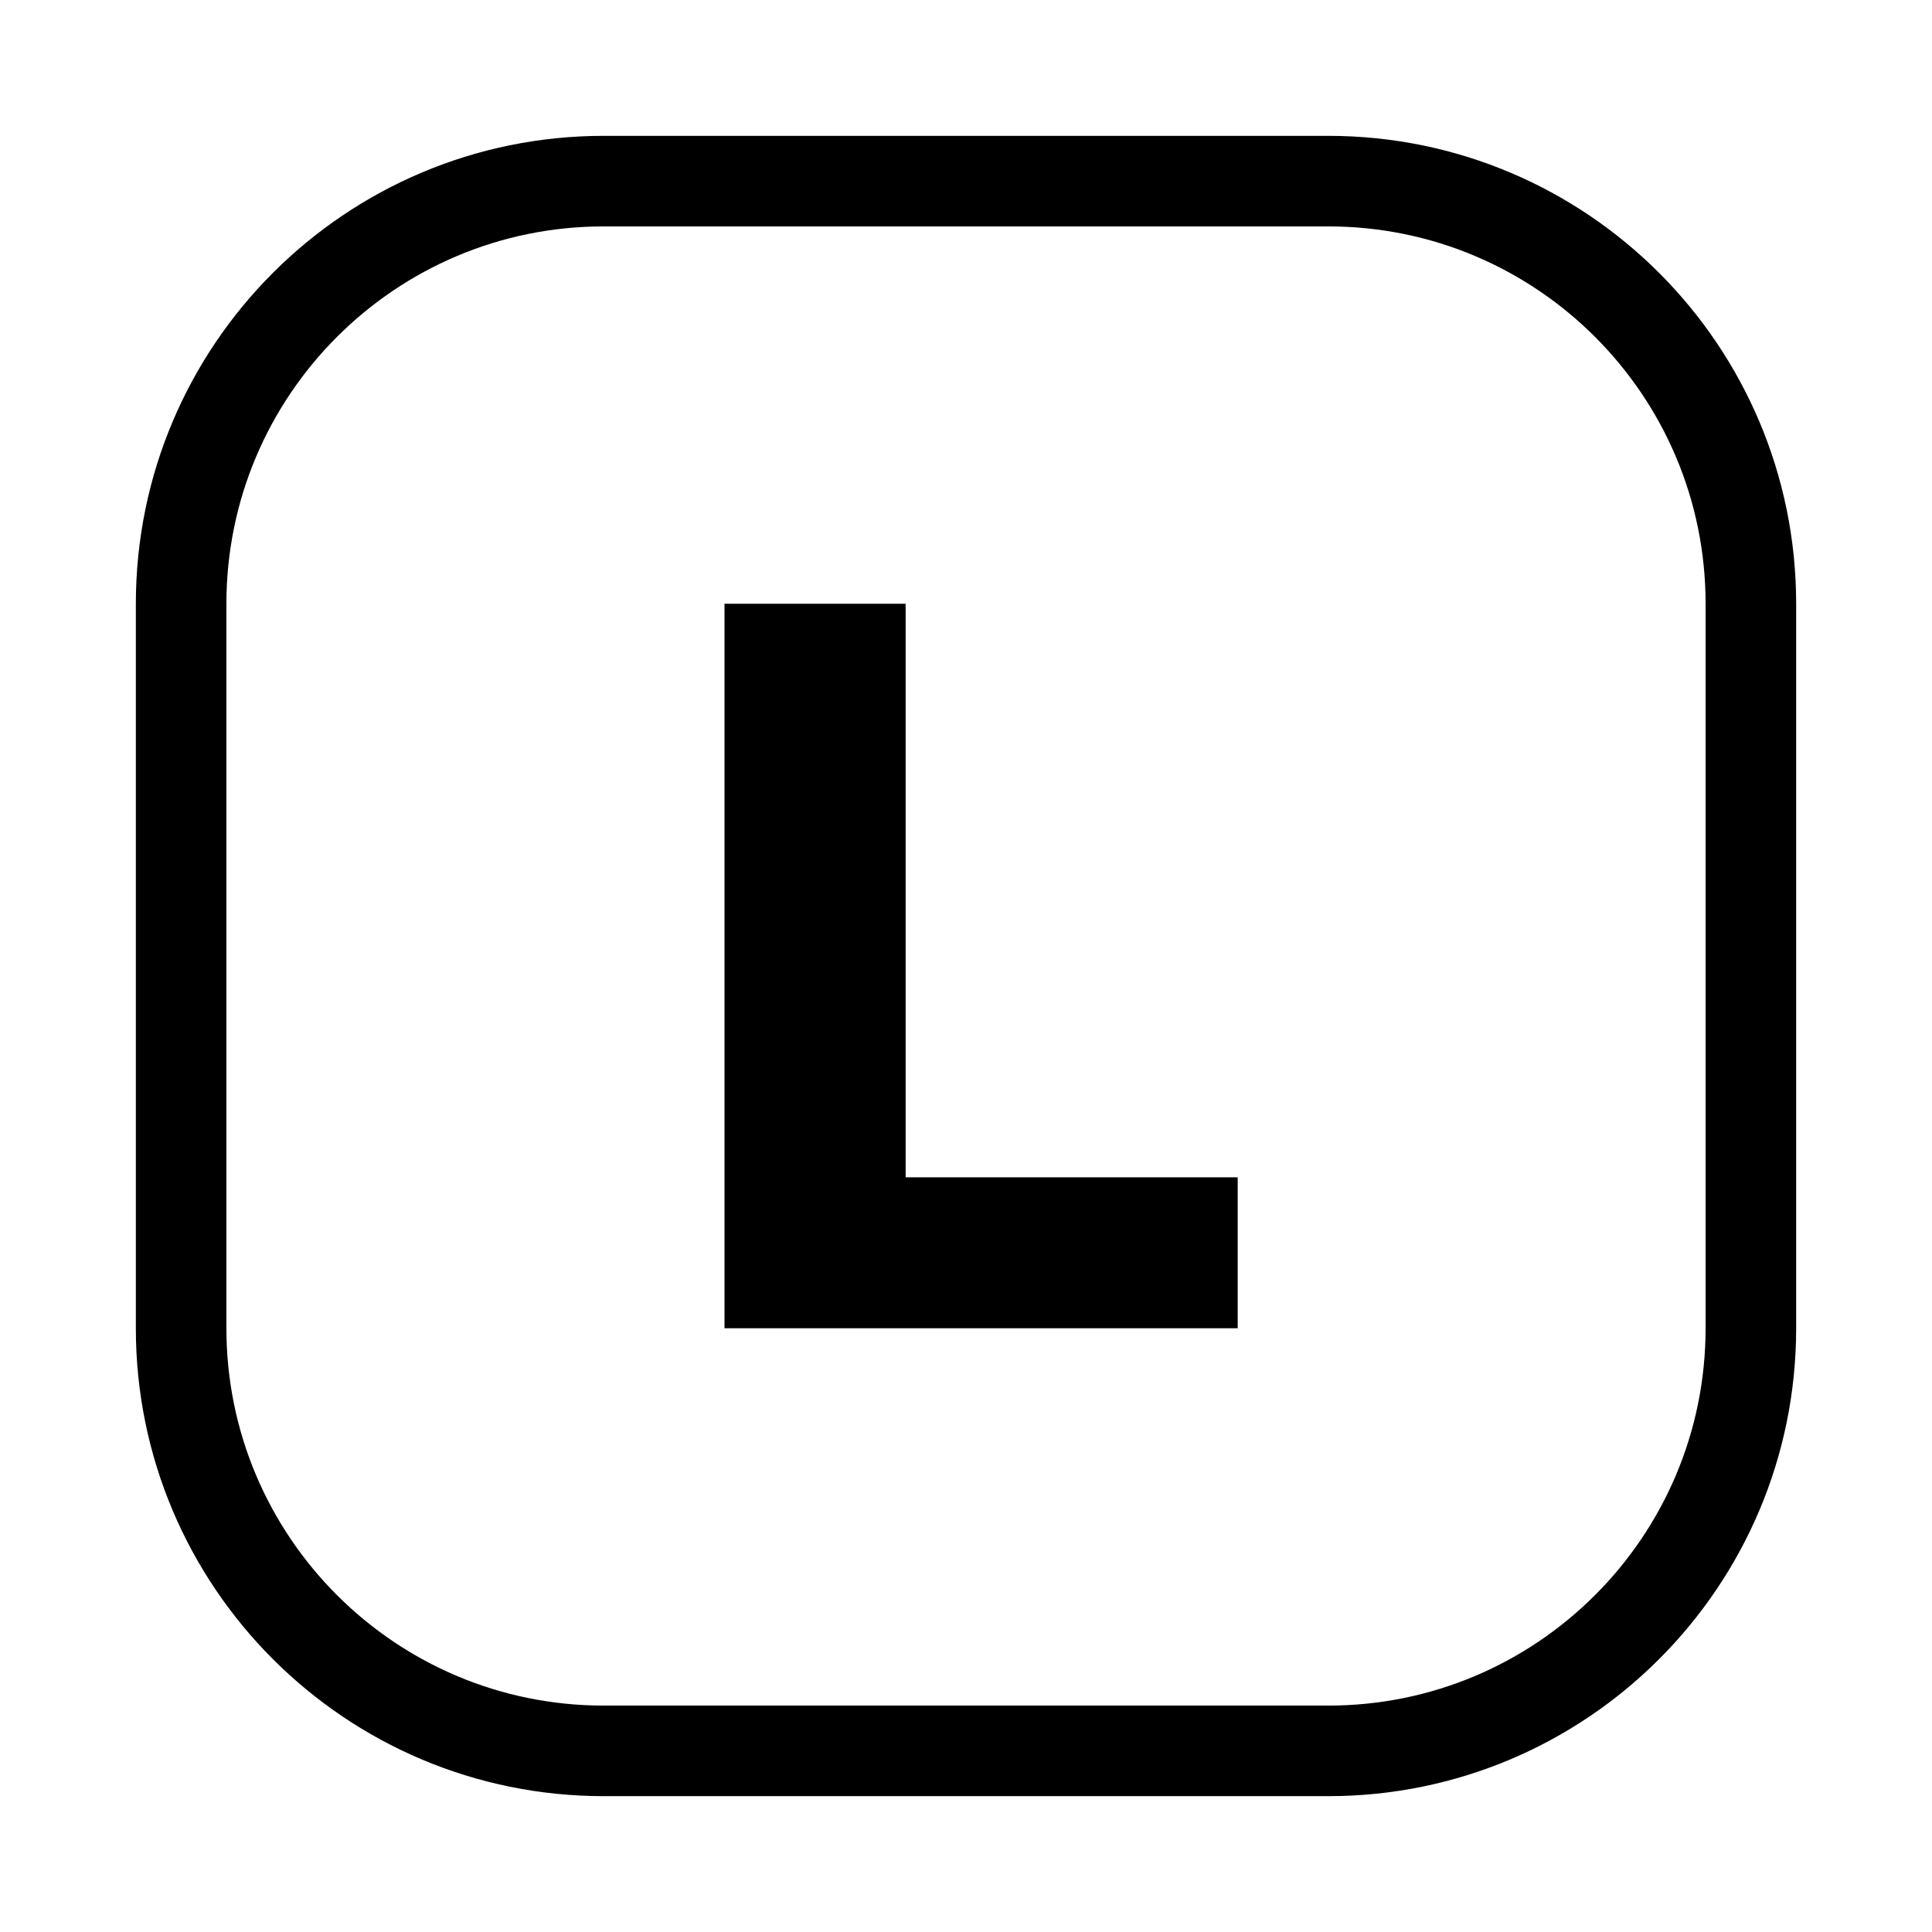
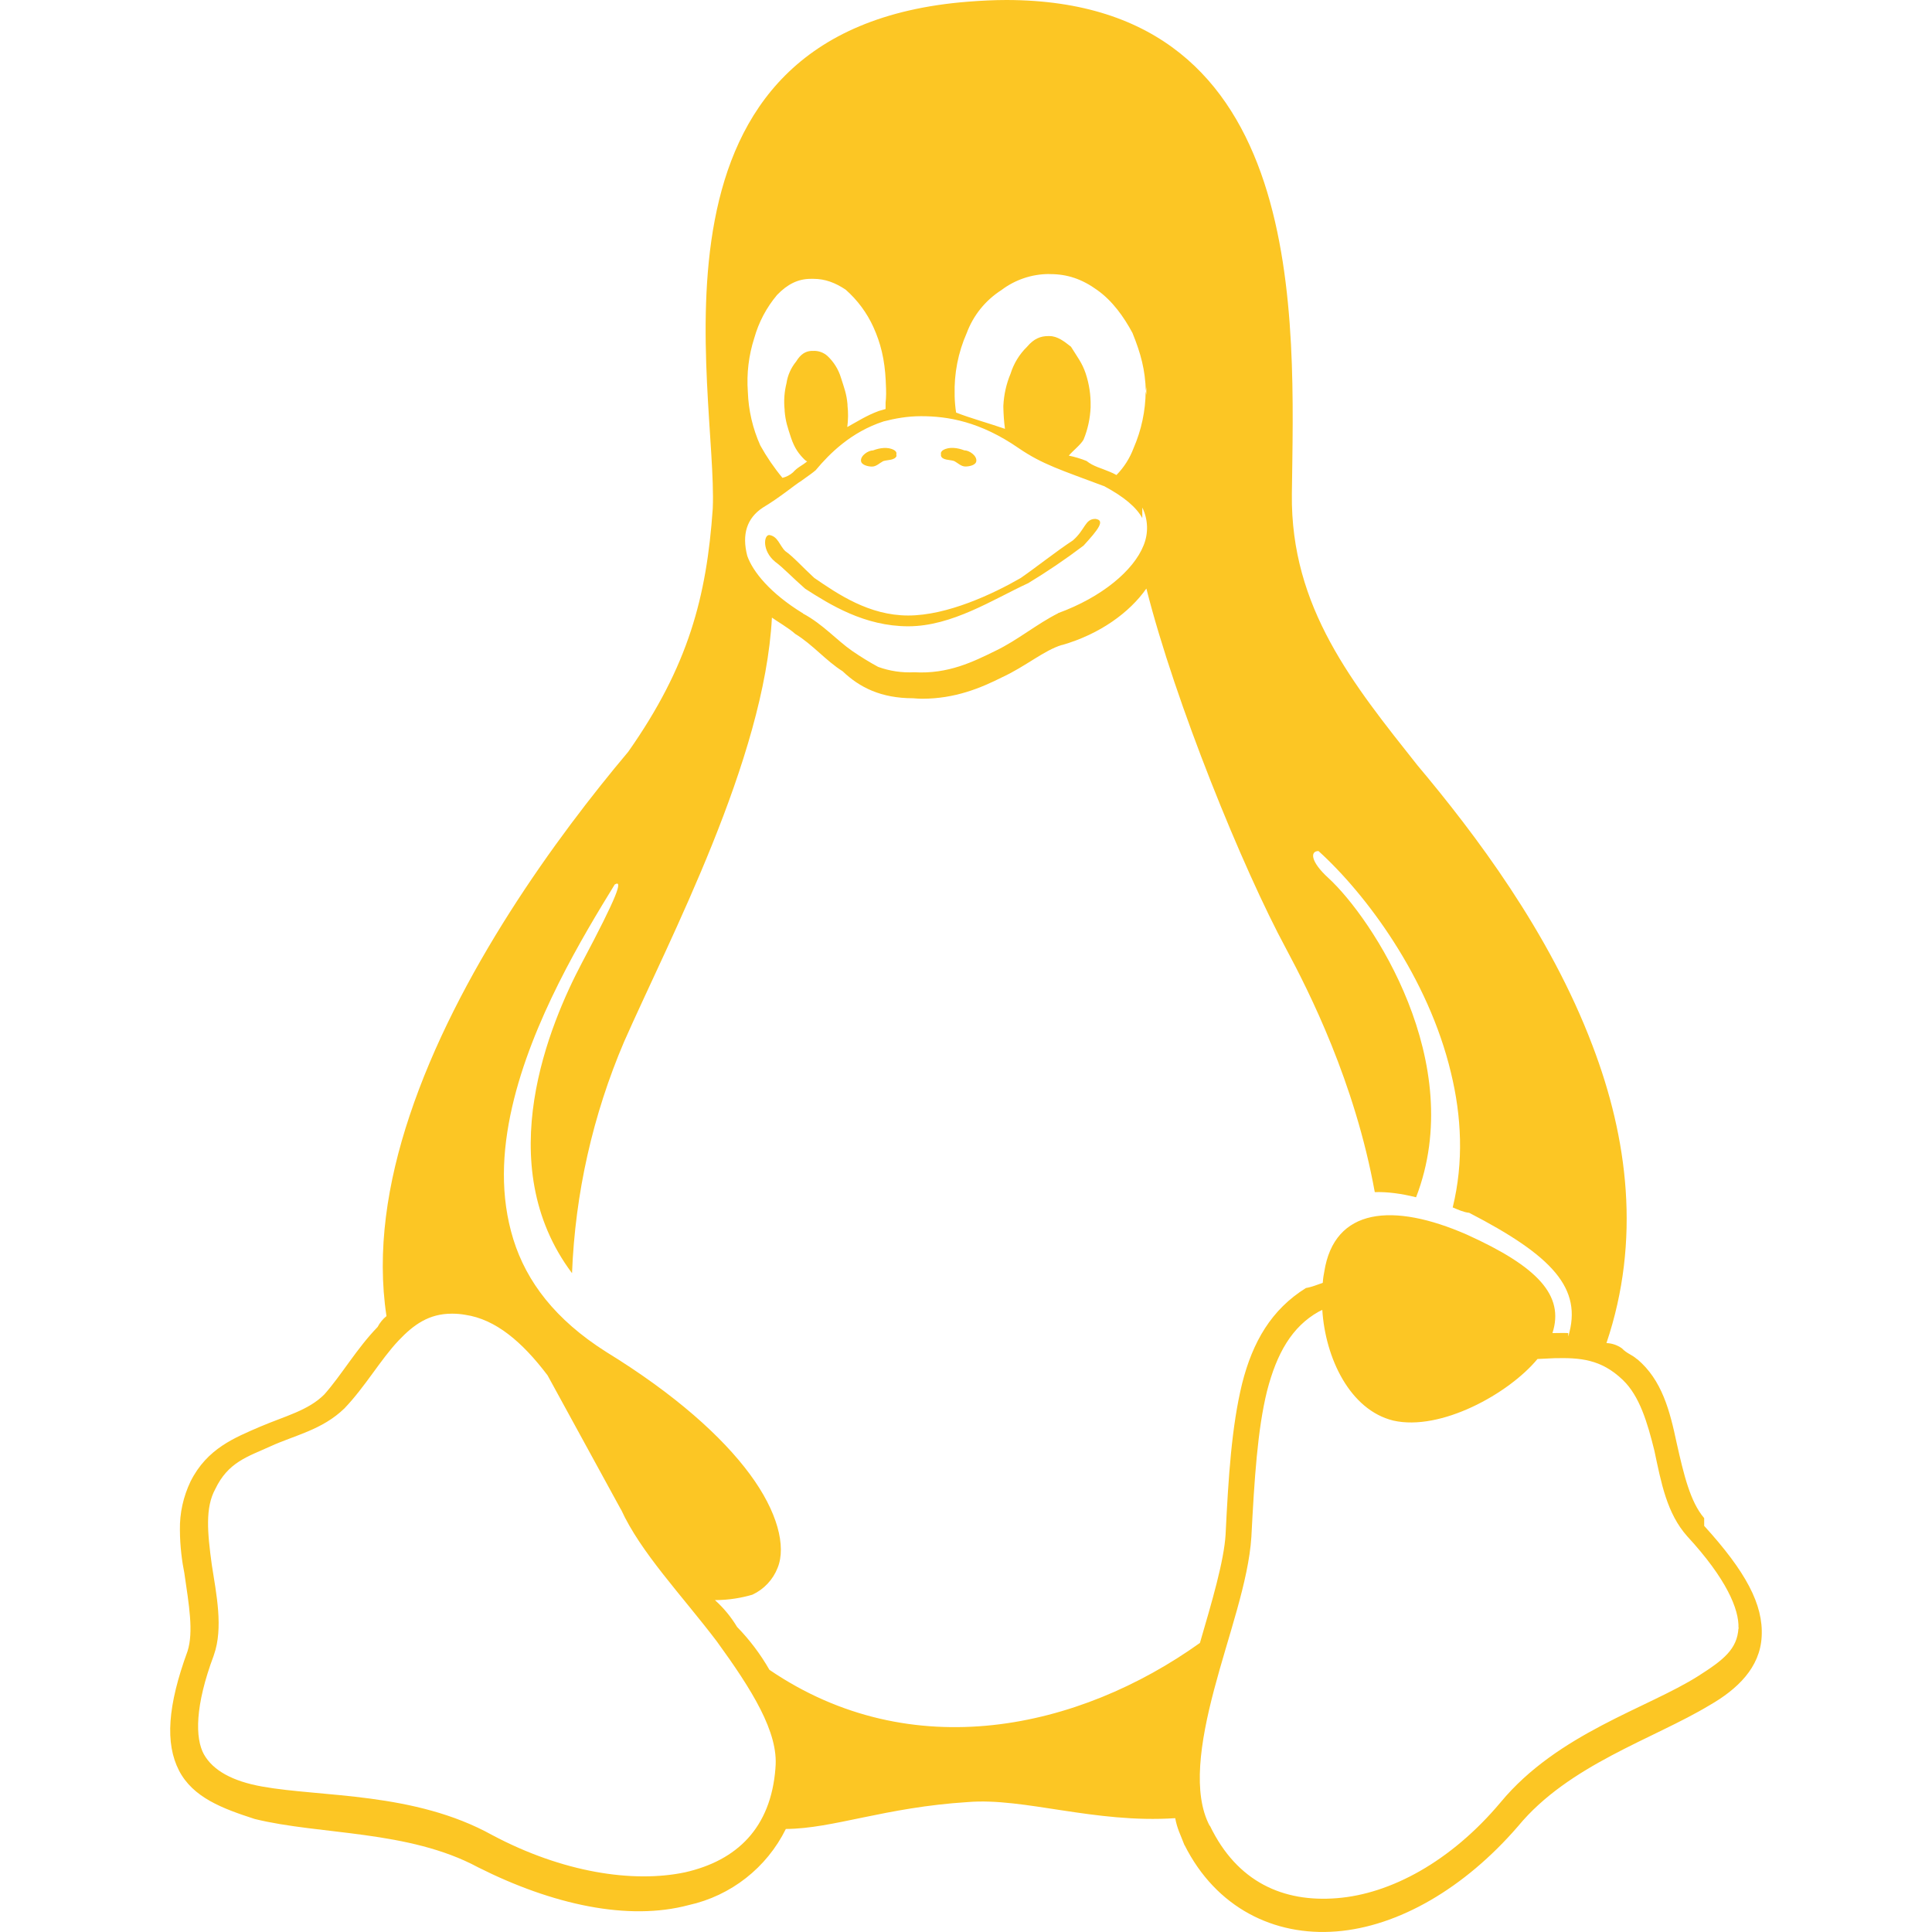
- <svg xmlns="http://www.w3.org/2000/svg" viewBox="0 0 64 64" role="img" aria-label="Linux">
-   <rect x="6" y="6" width="52" height="52" rx="14" fill="none" stroke="currentColor" stroke-width="3" />
-   <path d="M24 44V20h6v19h11v5H24Z" fill="currentColor" />
+ <svg xmlns="http://www.w3.org/2000/svg" fill="#FCC624" role="img" viewBox="0 0 24 24">
+   <path d="M12.504 0c-.155 0-.315.008-.48.021-4.226.333-3.105 4.807-3.17 6.298-.076 1.092-.3 1.953-1.05 3.02-.885 1.051-2.127 2.75-2.716 4.521-.278.832-.41 1.684-.287 2.489a.424.424 0 00-.11.135c-.26.268-.45.6-.663.839-.199.199-.485.267-.797.4-.313.136-.658.269-.864.68-.09.189-.136.394-.132.602 0 .199.027.4.055.536.058.399.116.728.04.97-.249.68-.28 1.145-.106 1.484.174.334.535.47.94.601.81.2 1.91.135 2.774.6.926.466 1.866.67 2.616.47.526-.116.97-.464 1.208-.946.587-.003 1.23-.269 2.26-.334.699-.058 1.574.267 2.577.2.025.134.063.198.114.333l.003.003c.391.778 1.113 1.132 1.884 1.071.771-.06 1.592-.536 2.257-1.306.631-.765 1.683-1.084 2.378-1.503.348-.199.629-.469.649-.853.023-.4-.2-.811-.714-1.376v-.097l-.003-.003c-.17-.2-.25-.535-.338-.926-.085-.401-.182-.786-.492-1.046h-.003c-.059-.054-.123-.067-.188-.135a.357.357 0 00-.19-.064c.431-1.278.264-2.55-.173-3.694-.533-1.41-1.465-2.638-2.175-3.483-.796-1.005-1.576-1.957-1.56-3.368.026-2.152.236-6.133-3.544-6.139zm.529 3.405h.013c.213 0 .396.062.584.198.19.135.33.332.438.533.105.259.158.459.166.724 0-.02.006-.04.006-.06v.105a.086.086 0 01-.004-.021l-.004-.024a1.807 1.807 0 01-.15.706.953.953 0 01-.213.335.71.71 0 00-.088-.042c-.104-.045-.198-.064-.284-.133a1.312 1.312 0 00-.22-.066c.05-.06.146-.133.183-.198.053-.128.082-.264.088-.402v-.02a1.21 1.21 0 00-.061-.4c-.045-.134-.101-.2-.183-.333-.084-.066-.167-.132-.267-.132h-.016c-.093 0-.176.03-.262.132a.8.8 0 00-.205.334 1.18 1.18 0 00-.09.4v.019c.002.089.008.179.02.267-.193-.067-.438-.135-.607-.202a1.635 1.635 0 01-.018-.2v-.02a1.772 1.772 0 01.15-.768c.082-.22.232-.406.43-.533a.985.985 0 01.594-.2zm-2.962.059h.036c.142 0 .27.048.399.135.146.129.264.288.344.465.09.199.14.4.153.667v.004c.007.134.006.2-.002.266v.08c-.03.007-.056.018-.083.024-.152.055-.274.135-.393.2.012-.09.013-.18.003-.267v-.015c-.012-.133-.04-.2-.082-.333a.613.613 0 00-.166-.267.248.248 0 00-.183-.064h-.021c-.071.006-.13.04-.186.132a.552.552 0 00-.12.27.944.944 0 00-.023.33v.015c.012.135.037.2.08.334.046.134.098.2.166.268.01.009.02.018.034.024-.07.057-.117.07-.176.136a.304.304 0 01-.131.068 2.62 2.62 0 01-.275-.402 1.772 1.772 0 01-.155-.667 1.759 1.759 0 01.08-.668 1.43 1.43 0 01.283-.535c.128-.133.26-.2.418-.2zm1.37 1.706c.332 0 .733.065 1.216.399.293.2.523.269 1.052.468h.003c.255.136.405.266.478.399v-.131a.571.571 0 01.016.47c-.123.31-.516.643-1.063.842v.002c-.268.135-.501.333-.775.465-.276.135-.588.292-1.012.267a1.139 1.139 0 01-.448-.067 3.566 3.566 0 01-.322-.198c-.195-.135-.363-.332-.612-.465v-.005h-.005c-.4-.246-.616-.512-.686-.71-.07-.268-.005-.47.193-.6.224-.135.38-.271.483-.336.104-.074.143-.102.176-.131h.002v-.003c.169-.202.436-.47.839-.601.139-.036.294-.065.466-.065zm2.8 2.142c.358 1.417 1.196 3.475 1.735 4.473.286.534.855 1.659 1.102 3.024.156-.005.33.018.513.064.646-1.671-.546-3.467-1.089-3.966-.22-.2-.232-.335-.123-.335.59.534 1.365 1.572 1.646 2.757.13.535.16 1.104.021 1.67.067.028.135.06.205.067 1.032.534 1.413.938 1.23 1.537v-.043c-.06-.003-.12 0-.18 0h-.016c.151-.467-.182-.825-1.065-1.224-.915-.4-1.646-.336-1.77.465-.008.043-.013.066-.018.135-.068.023-.139.053-.209.064-.43.268-.662.669-.793 1.187-.13.533-.17 1.156-.205 1.869v.003c-.02.334-.17.838-.319 1.35-1.5 1.072-3.58 1.538-5.348.334a2.645 2.645 0 00-.402-.533 1.45 1.45 0 00-.275-.333c.182 0 .338-.03.465-.067a.615.615 0 00.314-.334c.108-.267 0-.697-.345-1.163-.345-.467-.931-.995-1.788-1.521-.63-.4-.986-.87-1.15-1.396-.165-.534-.143-1.085-.015-1.645.245-1.07.873-2.11 1.274-2.763.107-.065.037.135-.408.974-.396.751-1.14 2.497-.122 3.854a8.123 8.123 0 01.647-2.876c.564-1.278 1.743-3.504 1.836-5.268.048.036.217.135.289.202.218.133.38.333.59.465.21.201.477.335.876.335.039.003.075.006.11.006.412 0 .73-.134.997-.268.29-.134.52-.334.74-.4h.005c.467-.135.835-.402 1.044-.7zm2.185 8.958c.037.6.343 1.245.882 1.377.588.134 1.434-.333 1.791-.765l.211-.01c.315-.007.577.01.847.268l.003.003c.208.199.305.53.391.876.085.4.154.78.409 1.066.486.527.645.906.636 1.14l.003-.007v.018l-.003-.012c-.015.262-.185.396-.498.595-.63.401-1.746.712-2.457 1.57-.618.737-1.37 1.14-2.036 1.191-.664.053-1.237-.2-1.574-.898l-.005-.003c-.21-.4-.12-1.025.056-1.69.176-.668.428-1.344.463-1.897.037-.714.076-1.335.195-1.814.12-.465.308-.797.641-.984l.045-.022zm-10.814.049h.01c.053 0 .105.005.157.014.376.055.706.333 1.023.752l.91 1.664.003.003c.243.533.754 1.064 1.189 1.637.434.598.77 1.131.729 1.57v.006c-.057.744-.48 1.148-1.125 1.294-.645.135-1.52.002-2.395-.464-.968-.536-2.118-.469-2.857-.602-.369-.066-.61-.2-.723-.4-.11-.2-.113-.602.123-1.23v-.004l.002-.003c.117-.334.03-.752-.027-1.118-.055-.401-.083-.71.043-.94.16-.334.396-.4.69-.533.294-.135.64-.202.915-.47h.002v-.002c.256-.268.445-.601.668-.838.19-.201.38-.336.663-.336zm7.159-9.074c-.435.201-.945.535-1.488.535-.542 0-.97-.267-1.28-.466-.154-.134-.28-.268-.373-.335-.164-.134-.144-.333-.074-.333.109.016.129.134.199.2.096.066.215.2.36.333.292.2.68.467 1.167.467.485 0 1.053-.267 1.398-.466.195-.135.445-.334.648-.467.156-.136.149-.267.279-.267.128.016.034.134-.147.332a8.097 8.097 0 01-.69.468zm-1.082-1.583V5.64c-.006-.02.013-.042.029-.05.074-.043.18-.027.26.004.063 0 .16.067.15.135-.006.049-.085.066-.135.066-.055 0-.092-.043-.141-.068-.052-.018-.146-.008-.163-.065zm-.551 0c-.02.058-.113.049-.166.066-.047.025-.086.068-.14.068-.05 0-.13-.02-.136-.068-.01-.066.088-.133.15-.133.08-.031.184-.047.259-.005.019.009.036.03.03.05v.02h.003z" />
</svg>
